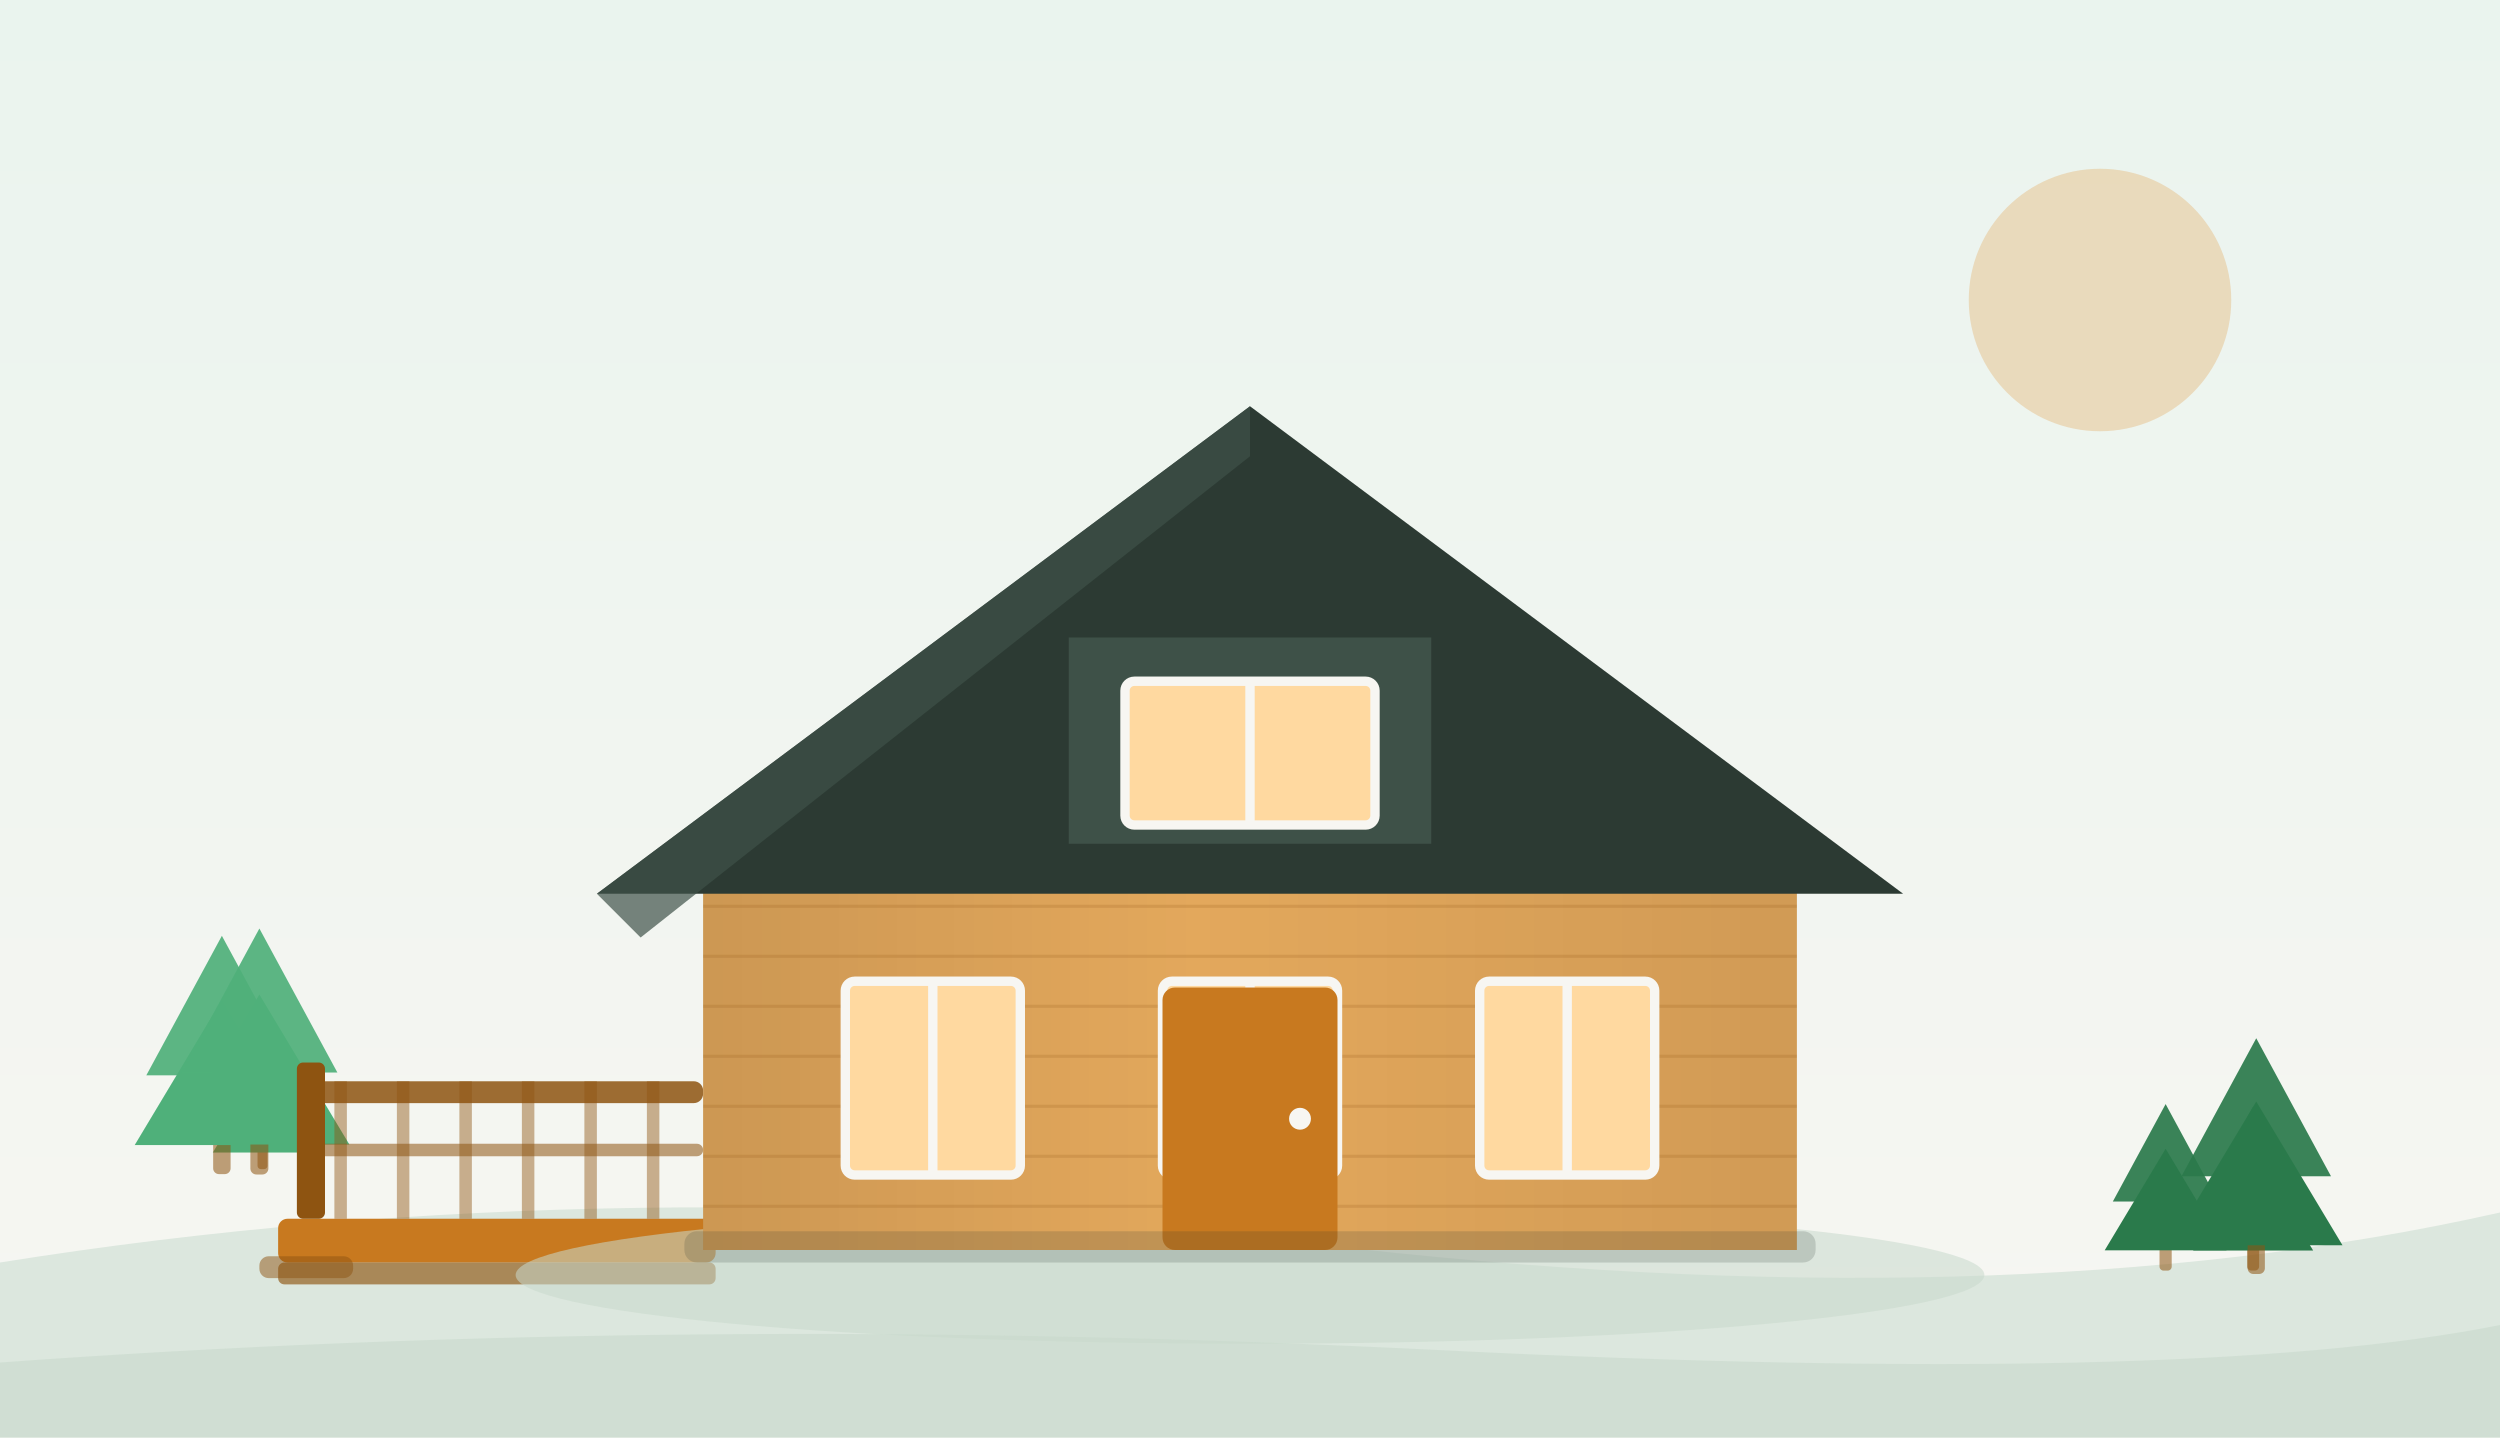
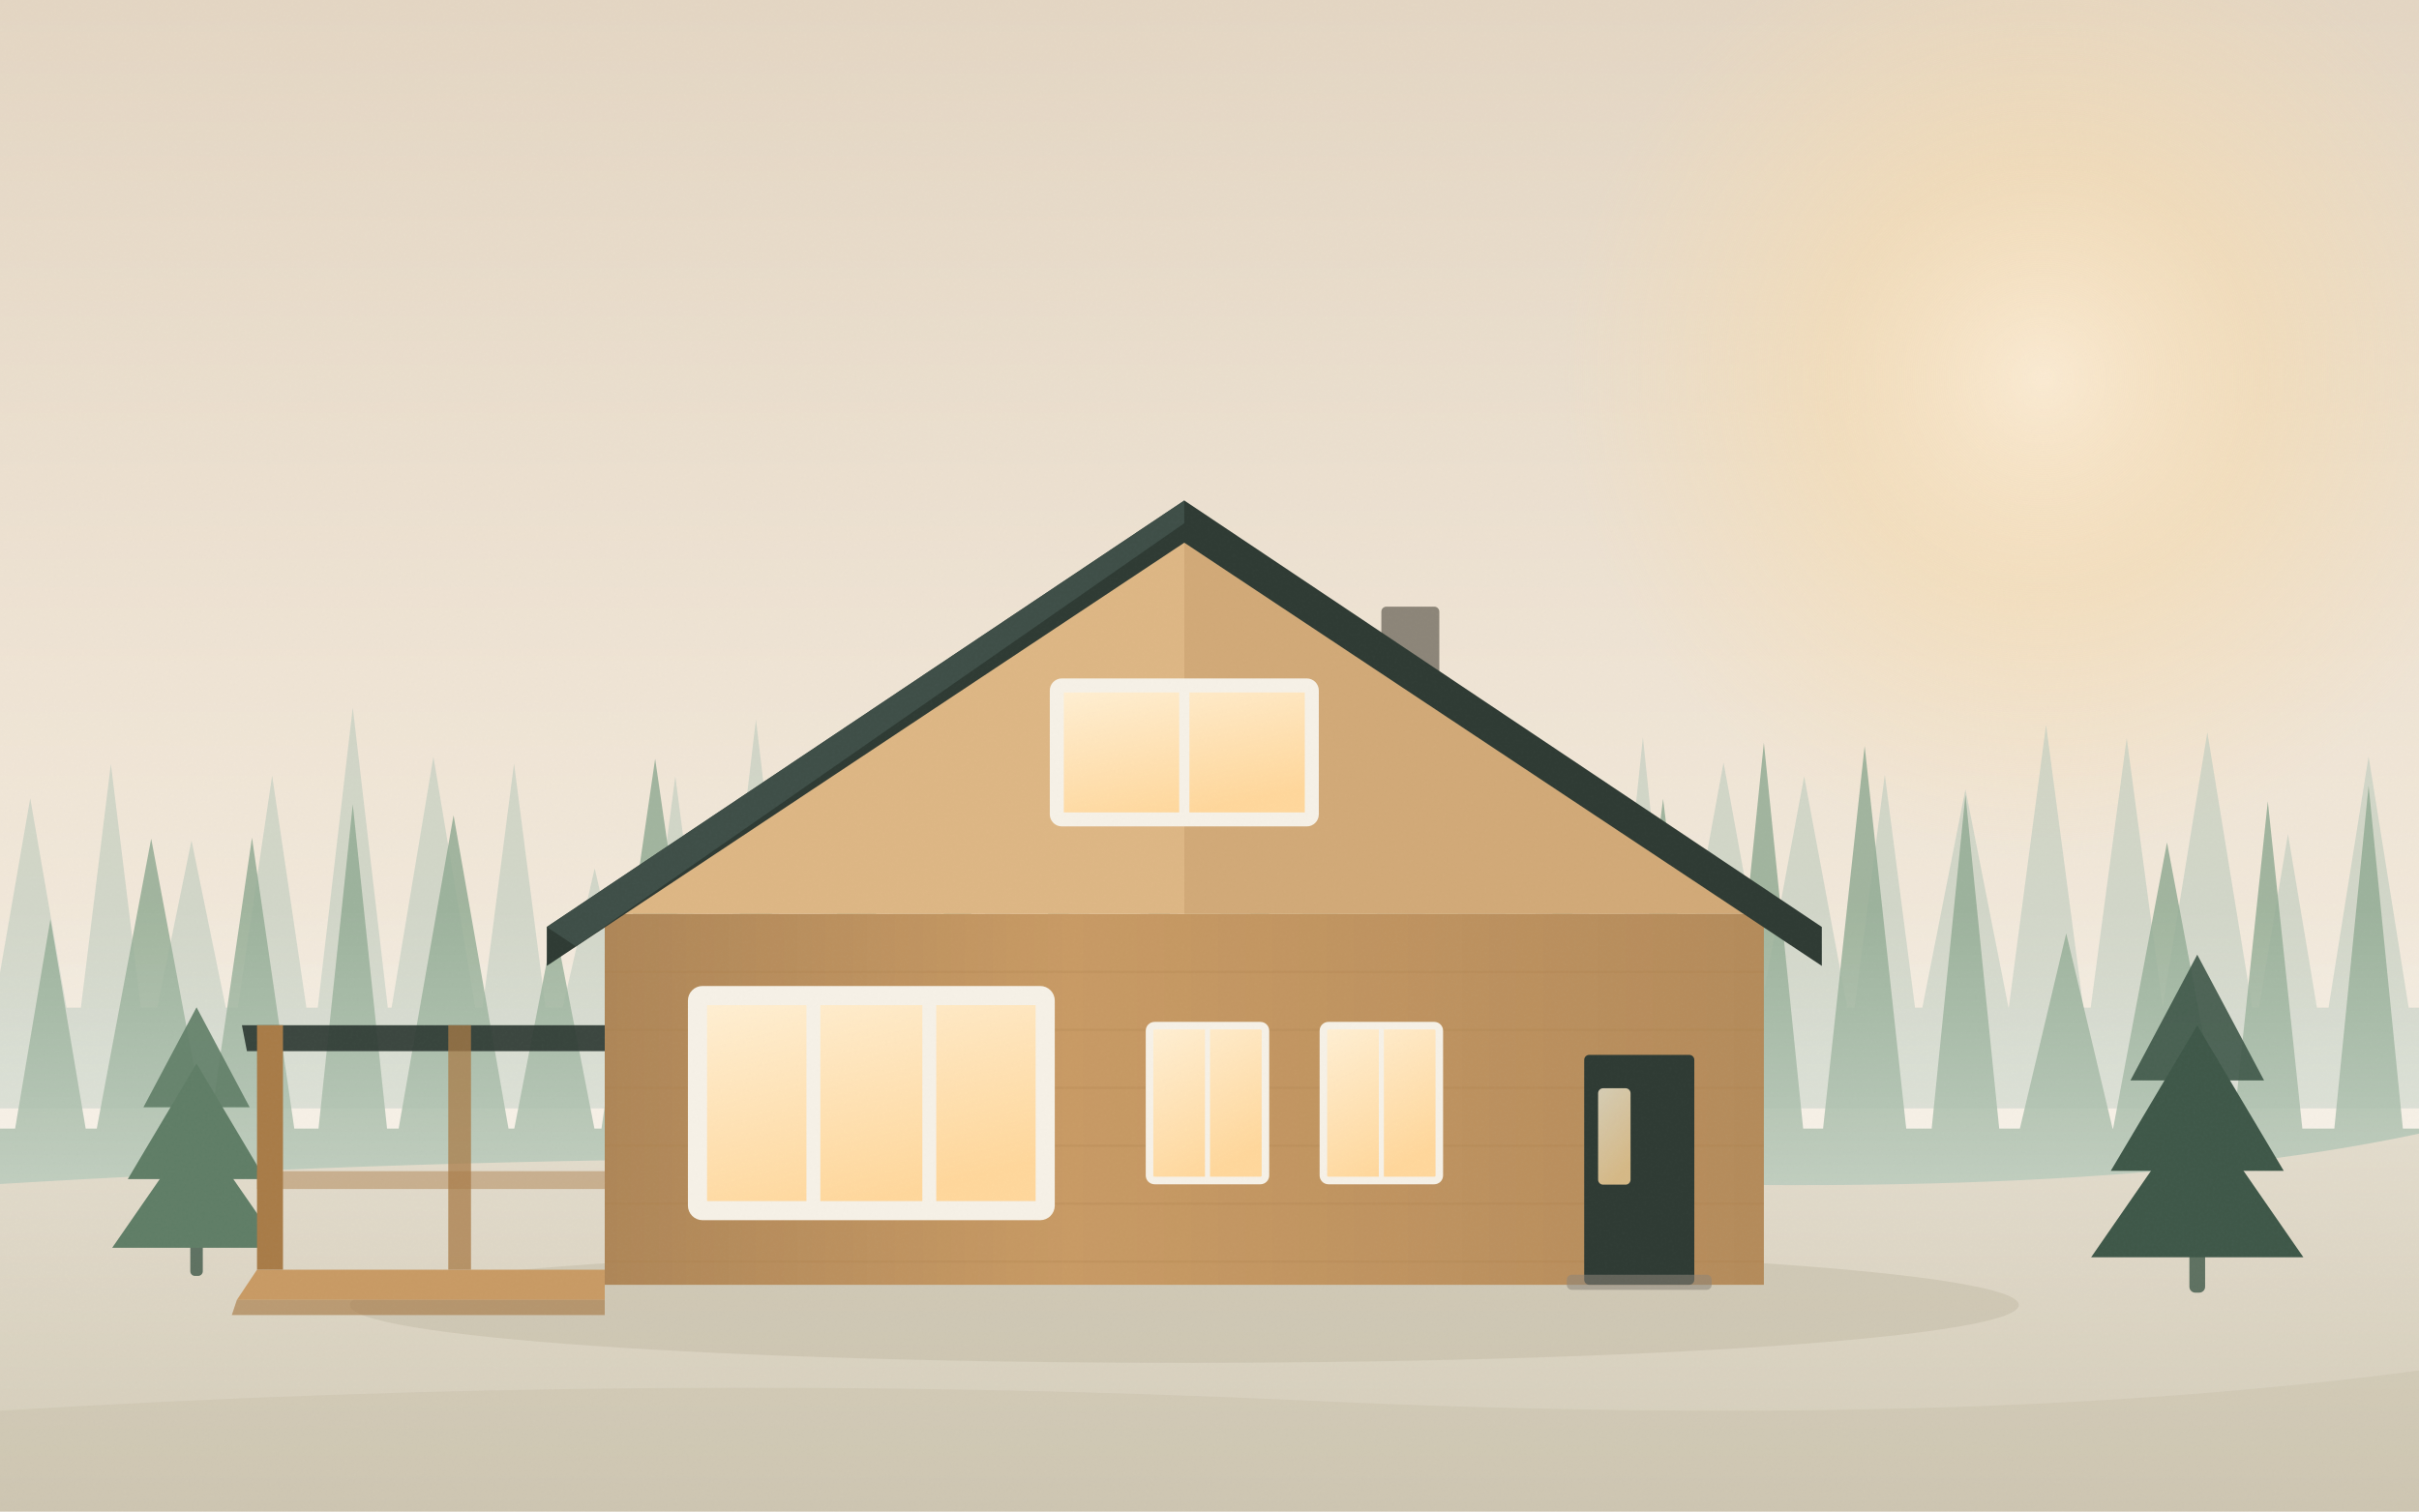
- <svg xmlns="http://www.w3.org/2000/svg" viewBox="0 0 800 460" role="img" aria-label="Каркасный дом КД-54, 8×9 м">
+ <svg xmlns="http://www.w3.org/2000/svg" viewBox="0 0 960 600" role="img" aria-label="Каркасный дом КД-54, 8×9 м, 106 м²">
  <defs>
    <linearGradient id="sky" x1="0" y1="0" x2="0" y2="1">
-       <stop offset="0" stop-color="#EAF4EE" />
-       <stop offset="1" stop-color="#F7F6F2" />
+       <stop offset="0" stop-color="#E4D6C3" />
+       <stop offset=".45" stop-color="#EFE4D4" />
+       <stop offset="1" stop-color="#F6F1E7" />
+     </linearGradient>
+     <radialGradient id="sunGlow" cx=".5" cy=".5" r=".5">
+       <stop offset="0" stop-color="#FBEBD2" stop-opacity=".95" />
+       <stop offset=".45" stop-color="#F7DCB0" stop-opacity=".55" />
+       <stop offset="1" stop-color="#F7DCB0" stop-opacity="0" />
+     </radialGradient>
+     <linearGradient id="glassGrad" x1="0" y1="0" x2=".4" y2="1">
+       <stop offset="0" stop-color="#FFF0D4" />
+       <stop offset="1" stop-color="#FFD79B" />
    </linearGradient>
    <linearGradient id="wallShade" x1="0" y1="0" x2="1" y2="0">
-       <stop offset="0" stop-color="#000" stop-opacity=".10" />
-       <stop offset=".45" stop-color="#000" stop-opacity="0" />
-       <stop offset="1" stop-color="#000" stop-opacity=".08" />
+       <stop offset="0" stop-color="#000" stop-opacity=".13" />
+       <stop offset=".4" stop-color="#000" stop-opacity="0" />
+       <stop offset="1" stop-color="#000" stop-opacity=".10" />
    </linearGradient>
+     <linearGradient id="mist" x1="0" y1="0" x2="0" y2="1">
+       <stop offset="0" stop-color="#fff" stop-opacity="0" />
+       <stop offset="1" stop-color="#fff" stop-opacity=".55" />
+     </linearGradient>
+     <linearGradient id="groundGrad" x1="0" y1="0" x2="0" y2="1">
+       <stop offset="0" stop-color="#E3DCCC" />
+       <stop offset="1" stop-color="#D3CBB8" />
+     </linearGradient>
+     <filter id="grain">
+       <feTurbulence type="fractalNoise" baseFrequency=".9" numOctaves="2" stitchTiles="stitch" />
+       <feColorMatrix type="saturate" values="0" />
+       <feComponentTransfer>
+         <feFuncA type="linear" slope=".055" />
+       </feComponentTransfer>
+     </filter>
+     <filter id="soft">
+       <feGaussianBlur stdDeviation="6" />
+     </filter>
  </defs>
-   <rect width="800" height="460" fill="url(#sky)" />
-   <circle cx="672" cy="96" r="42" fill="#E3A85C" opacity=".35" />
-   <path d="M0 404 Q200 372 420 398 T800 388 V460 H0 Z" fill="#DCE7DE" />
-   <g transform="translate(84 372) scale(0.53)">
-     <rect x="-3" y="-16" width="6" height="20" rx="2" fill="#8E5411" opacity=".55" />
-     <path d="M0 -78 L26 -30 H-26 Z" fill="#4FB07A" opacity=".92" />
-     <path d="M0 -56 L30 -6 H-30 Z" fill="#4FB07A" />
-   </g>
-   <g transform="translate(721 404) scale(0.64)">
-     <rect x="-3" y="-16" width="6" height="20" rx="2" fill="#8E5411" opacity=".55" />
-     <path d="M0 -78 L26 -30 H-26 Z" fill="#2A7A4B" opacity=".92" />
-     <path d="M0 -56 L30 -6 H-30 Z" fill="#2A7A4B" />
-   </g>
-   <g transform="translate(693 404) scale(0.65)">
-     <rect x="-3" y="-16" width="6" height="20" rx="2" fill="#8E5411" opacity=".55" />
-     <path d="M0 -78 L26 -30 H-26 Z" fill="#2A7A4B" opacity=".92" />
-     <path d="M0 -56 L30 -6 H-30 Z" fill="#2A7A4B" />
-   </g>
-   <g transform="translate(722 404) scale(0.92)">
-     <rect x="-3" y="-16" width="6" height="20" rx="2" fill="#8E5411" opacity=".55" />
-     <path d="M0 -78 L26 -30 H-26 Z" fill="#2A7A4B" opacity=".92" />
-     <path d="M0 -56 L30 -6 H-30 Z" fill="#2A7A4B" />
-   </g>
-   <g transform="translate(71 372) scale(0.93)">
-     <rect x="-3" y="-16" width="6" height="20" rx="2" fill="#8E5411" opacity=".55" />
-     <path d="M0 -78 L26 -30 H-26 Z" fill="#4FB07A" opacity=".92" />
-     <path d="M0 -56 L30 -6 H-30 Z" fill="#4FB07A" />
-   </g>
-   <g transform="translate(83 372) scale(0.96)">
-     <rect x="-3" y="-16" width="6" height="20" rx="2" fill="#8E5411" opacity=".55" />
-     <path d="M0 -78 L26 -30 H-26 Z" fill="#4FB07A" opacity=".92" />
-     <path d="M0 -56 L30 -6 H-30 Z" fill="#4FB07A" />
+   <rect width="960" height="600" fill="url(#sky)" />
+   <circle cx="810.514" cy="150" r="190" fill="url(#sunGlow)" />
+   <path d="M-20 440 L-31.6 400.0 L-20.0 309.8 L-8.4 400.0 L-2.4 400.0 L12.0 316.9 L26.4 400.0 L32.1 400.0 L44.0 303.3 L55.9 400.0 L62.4 400.0 L76.0 333.6 L89.6 400.0 L94.4 400.0 L108.0 307.9 L121.6 400.0 L126.1 400.0 L140.0 280.9 L153.9 400.0 L155.4 400.0 L172.0 300.4 L188.6 400.0 L191.5 400.0 L204.0 303.1 L216.5 400.0 L223.3 400.0 L236.0 344.7 L248.7 400.0 L256.0 400.0 L268.0 308.2 L280.0 400.0 L286.5 400.0 L300.0 285.6 L313.5 400.0 L322.1 400.0 L332.0 296.4 L341.9 400.0 L349.1 400.0 L364.0 298.2 L378.9 400.0 L383.5 400.0 L396.0 337.5 L408.5 400.0 L417.4 400.0 L428.0 338.2 L438.6 400.0 L446.5 400.0 L460.0 318.6 L473.5 400.0 L479.2 400.0 L492.0 309.3 L504.8 400.0 L511.4 400.0 L524.0 316.0 L536.6 400.0 L538.8 400.0 L556.0 314.4 L573.2 400.0 L573.8 400.0 L588.0 290.1 L602.2 400.0 L603.2 400.0 L620.0 298.9 L636.8 400.0 L640.8 400.0 L652.0 292.7 L663.2 400.0 L666.2 400.0 L684.0 302.7 L701.8 400.0 L698.9 400.0 L716.0 308.2 L733.1 400.0 L736.0 400.0 L748.0 307.5 L760.0 400.0 L762.9 400.0 L780.0 313.3 L797.1 400.0 L797.2 400.0 L812.0 287.7 L826.8 400.0 L829.7 400.0 L844.0 293.0 L858.3 400.0 L858.2 400.0 L876.0 290.7 L893.8 400.0 L896.5 400.0 L908.0 331.1 L919.5 400.0 L924.1 400.0 L940.0 300.3 L955.9 400.0 L961.2 400.0 L972.0 318.9 L982.8 400.0 L1000 440 Z" fill="#C3CEC0" opacity="0.7" />
+   <path d="M-20 488 L-37.8 448.0 L-20.0 301.9 L-2.2 448.0 L6.0 448.0 L20.0 364.9 L34.0 448.0 L38.4 448.0 L60.0 332.9 L81.6 448.0 L83.2 448.0 L100.0 332.5 L116.8 448.0 L126.4 448.0 L140.0 319.3 L153.6 448.0 L158.2 448.0 L180.0 323.6 L201.8 448.0 L204.1 448.0 L220.0 366.4 L235.9 448.0 L238.7 448.0 L260.0 301.2 L281.3 448.0 L282.2 448.0 L300.0 314.8 L317.8 448.0 L320.1 448.0 L340.0 308.4 L359.9 448.0 L359.4 448.0 L380.0 331.5 L400.6 448.0 L405.7 448.0 L420.0 328.3 L434.3 448.0 L444.1 448.0 L460.0 332.5 L475.9 448.0 L481.5 448.0 L500.0 341.9 L518.5 448.0 L521.0 448.0 L540.0 371.4 L559.0 448.0 L558.7 448.0 L580.0 372.2 L601.3 448.0 L606.1 448.0 L620.0 328.2 L633.9 448.0 L643.8 448.0 L660.0 317.1 L676.2 448.0 L684.4 448.0 L700.0 294.8 L715.6 448.0 L723.5 448.0 L740.0 296.1 L756.5 448.0 L766.6 448.0 L780.0 315.5 L793.4 448.0 L801.6 448.0 L820.0 370.5 L838.4 448.0 L838.6 448.0 L860.0 334.4 L881.4 448.0 L886.3 448.0 L900.0 318.1 L913.7 448.0 L926.4 448.0 L940.0 311.9 L953.6 448.0 L961.1 448.0 L980.0 295.5 L998.9 448.0 L1000 488 Z" fill="#93AB94" opacity="0.85" />
+   <rect x="0" y="360" width="960" height="130" fill="url(#mist)" opacity=".7" />
+   <path d="M0 470 Q300 452 560 466 T960 450 V600 H0 Z" fill="url(#groundGrad)" />
+   <g transform="translate(78 504) scale(0.62)">
+     <rect x="-4" y="-24" width="8" height="28" rx="3" fill="#3E5748" opacity=".8" />
+     <path d="M0 -168 L34 -104 H-34 Z" fill="#5F7D66" opacity=".9" />
+     <path d="M0 -132 L44 -58 H-44 Z" fill="#5F7D66" />
+     <path d="M0 -92 L54 -14 H-54 Z" fill="#5F7D66" />
  </g>
  <g>
-     <rect x="89" y="390" width="140" height="14" rx="3" fill="#C8791F" />
-     <rect x="89" y="404" width="140" height="7" rx="2" fill="#8E5411" opacity=".65" />
-     <rect x="107" y="346" width="4" height="44" fill="#8E5411" opacity=".45" />
-     <rect x="127" y="346" width="4" height="44" fill="#8E5411" opacity=".45" />
-     <rect x="147" y="346" width="4" height="44" fill="#8E5411" opacity=".45" />
-     <rect x="167" y="346" width="4" height="44" fill="#8E5411" opacity=".45" />
-     <rect x="187" y="346" width="4" height="44" fill="#8E5411" opacity=".45" />
-     <rect x="207" y="346" width="4" height="44" fill="#8E5411" opacity=".45" />
-     <rect x="97" y="346" width="128" height="7" rx="3" fill="#8E5411" opacity=".85" />
-     <rect x="97" y="366" width="128" height="4" rx="2" fill="#8E5411" opacity=".55" />
-     <rect x="95" y="340" width="9" height="50" rx="2" fill="#8E5411" />
-     <rect x="83" y="402" width="30" height="7" rx="3" fill="#8E5411" opacity=".5" />
+     <ellipse cx="470" cy="518" rx="331.2" ry="23" fill="#BFB7A2" opacity=".45" />
+     <g>
+       <path d="M102 504 H240 V516 H94 Z" fill="#C89A64" />
+       <path d="M94 516 H240 v6 H92 Z" fill="#A87B47" opacity=".65" />
+       <path d="M96 406.96 H240 v10.304 H98 Z" fill="#2E3A33" opacity=".92" />
+       <rect x="102" y="406.96" width="10.304" height="97.04" fill="#A87B47" />
+       <rect x="177.9" y="406.96" width="9.016" height="97.04" fill="#A87B47" opacity=".75" />
+       <rect x="102" y="464.9" width="138" height="7.084" fill="#A87B47" opacity=".45" />
+     </g>
+     <rect x="548.2" y="240.808" width="23" height="96.968" rx="2" fill="#8C8578" />
+     <rect x="240" y="362.8" width="460" height="147.2" fill="#C89A64" />
+     <polygon points="240,362.8 470,206.4 700,362.8" fill="#DDB684" />
+     <polygon points="470,206.4 700,362.8 470,362.8" fill="#A87B47" opacity=".22" />
+     <rect x="240" y="362.8" width="460" height="147.2" fill="url(#wallShade)" />
+     <line x1="240" y1="385.8" x2="700" y2="385.8" stroke="#A87B47" stroke-width=".9" opacity=".2" />
+     <line x1="240" y1="408.8" x2="700" y2="408.8" stroke="#A87B47" stroke-width=".9" opacity=".2" />
+     <line x1="240" y1="431.8" x2="700" y2="431.8" stroke="#A87B47" stroke-width=".9" opacity=".2" />
+     <line x1="240" y1="454.8" x2="700" y2="454.8" stroke="#A87B47" stroke-width=".9" opacity=".2" />
+     <line x1="240" y1="477.8" x2="700" y2="477.8" stroke="#A87B47" stroke-width=".9" opacity=".2" />
+     <line x1="240" y1="500.8" x2="700" y2="500.8" stroke="#A87B47" stroke-width=".9" opacity=".2" />
+     <path d="M217 367.952 L470 198.672 L723 367.952 L723 383.408 L470 215.416 L217 383.408 Z" fill="#2E3A33" />
+     <path d="M217 367.952 L470 198.672 L470 207.688 L228.5 375.68  Z" fill="#3F5049" opacity=".9" />
+     <g>
+       <rect x="419.4" y="272.088" width="101.2" height="53.176" rx="2" fill="url(#glassGrad)" />
+       <line x1="470" y1="272.088" x2="470" y2="325.264" stroke="#F6F1E7" stroke-width="4.048" />
+       <rect x="419.4" y="272.088" width="101.2" height="53.176" rx="2" fill="none" stroke="#F6F1E7" stroke-width="5.566" />
+     </g>
+     <g>
+       <rect x="276.8" y="395.184" width="138" height="85.376" rx="2" fill="url(#glassGrad)" />
+       <line x1="322.8" y1="395.184" x2="322.8" y2="480.56" stroke="#F6F1E7" stroke-width="5.52" />
+       <line x1="368.8" y1="395.184" x2="368.8" y2="480.56" stroke="#F6F1E7" stroke-width="5.52" />
+       <rect x="276.8" y="395.184" width="138" height="85.376" rx="2" fill="none" stroke="#F6F1E7" stroke-width="7.59" />
+     </g>
+     <g>
+       <rect x="456.2" y="407.137" width="46" height="61.471" rx="2" fill="url(#glassGrad)" />
+       <line x1="479.2" y1="407.137" x2="479.2" y2="468.607" stroke="#F6F1E7" stroke-width="2" />
+       <rect x="456.2" y="407.137" width="46" height="61.471" rx="2" fill="none" stroke="#F6F1E7" stroke-width="3" />
+     </g>
+     <g>
+       <rect x="525.2" y="407.137" width="46" height="61.471" rx="2" fill="url(#glassGrad)" />
+       <line x1="548.2" y1="407.137" x2="548.2" y2="468.607" stroke="#F6F1E7" stroke-width="2" />
+       <rect x="525.2" y="407.137" width="46" height="61.471" rx="2" fill="none" stroke="#F6F1E7" stroke-width="3" />
+     </g>
+     <g>
+       <rect x="628.7" y="418.736" width="43.7" height="91.264" rx="2" fill="#2E3A33" />
+       <rect x="634.22" y="431.984" width="12.88" height="38.272" rx="2" fill="url(#glassGrad)" opacity=".8" />
+       <rect x="621.8" y="506" width="57.5" height="6" rx="2" fill="#8C8578" opacity=".55" />
+     </g>
  </g>
-   <g>
-     <ellipse cx="400" cy="408" rx="235" ry="22" fill="#C8D9CC" opacity=".55" />
-     <rect x="225" y="280" width="350" height="120" fill="#E3A85C" />
-     <rect x="225" y="280" width="350" height="120" fill="url(#wallShade)" />
-     <line x1="225" y1="290" x2="575" y2="290" stroke="#8E5411" stroke-width="1" opacity=".18" />
-     <line x1="225" y1="306" x2="575" y2="306" stroke="#8E5411" stroke-width="1" opacity=".18" />
-     <line x1="225" y1="322" x2="575" y2="322" stroke="#8E5411" stroke-width="1" opacity=".18" />
-     <line x1="225" y1="338" x2="575" y2="338" stroke="#8E5411" stroke-width="1" opacity=".18" />
-     <line x1="225" y1="354" x2="575" y2="354" stroke="#8E5411" stroke-width="1" opacity=".18" />
-     <line x1="225" y1="370" x2="575" y2="370" stroke="#8E5411" stroke-width="1" opacity=".18" />
-     <line x1="225" y1="386" x2="575" y2="386" stroke="#8E5411" stroke-width="1" opacity=".18" />
-     <path d="M191 286 L400 130 L609 286 Z" fill="#2C3A33" />
-     <path d="M191 286 L400 130 L400 146 L205 300 Z" fill="#3E5148" opacity=".7" />
-     <path d="M342 204 h116 v66 h-116 z" fill="#3E5148" />
-     <g transform="translate(360 218)">
-       <rect width="80" height="46" rx="3" fill="#FFD9A0" />
-       <rect width="80" height="46" rx="3" fill="none" stroke="#F7F6F2" stroke-width="3" />
-       <line x1="40" y1="0" x2="40" y2="46" stroke="#F7F6F2" stroke-width="3" />
-     </g>
-     <g transform="translate(270.5 314)">
-       <rect width="56" height="62" rx="3" fill="#FFD9A0" />
-       <rect width="56" height="62" rx="3" fill="none" stroke="#F7F6F2" stroke-width="3" />
-       <line x1="28" y1="0" x2="28" y2="62" stroke="#F7F6F2" stroke-width="3" />
-     </g>
-     <g transform="translate(372 314)">
-       <rect width="56" height="62" rx="3" fill="#FFD9A0" />
-       <rect width="56" height="62" rx="3" fill="none" stroke="#F7F6F2" stroke-width="3" />
-       <line x1="28" y1="0" x2="28" y2="62" stroke="#F7F6F2" stroke-width="3" />
-     </g>
-     <g transform="translate(473.5 314)">
-       <rect width="56" height="62" rx="3" fill="#FFD9A0" />
-       <rect width="56" height="62" rx="3" fill="none" stroke="#F7F6F2" stroke-width="3" />
-       <line x1="28" y1="0" x2="28" y2="62" stroke="#F7F6F2" stroke-width="3" />
-     </g>
-     <rect x="372" y="316" width="56" height="84" rx="4" fill="#C8791F" />
-     <circle cx="416" cy="358" r="3.5" fill="#F7F6F2" />
-     <rect x="219" y="394" width="362" height="10" rx="4" fill="#2C3A33" opacity=".18" />
+   <g transform="translate(872 510) scale(0.78)">
+     <rect x="-4" y="-24" width="8" height="28" rx="3" fill="#3E5748" opacity=".8" />
+     <path d="M0 -168 L34 -104 H-34 Z" fill="#3E5748" opacity=".9" />
+     <path d="M0 -132 L44 -58 H-44 Z" fill="#3E5748" />
+     <path d="M0 -92 L54 -14 H-54 Z" fill="#3E5748" />
  </g>
-   <path d="M0 436 Q220 420 460 432 T800 424 V460 H0 Z" fill="#C8D9CC" opacity=".6" />
+   <path d="M0 560 Q260 544 520 556 T960 544 V600 H0 Z" fill="#BFB7A2" opacity=".3" />
+   <rect width="960" height="600" filter="url(#grain)" opacity=".45" />
</svg>
